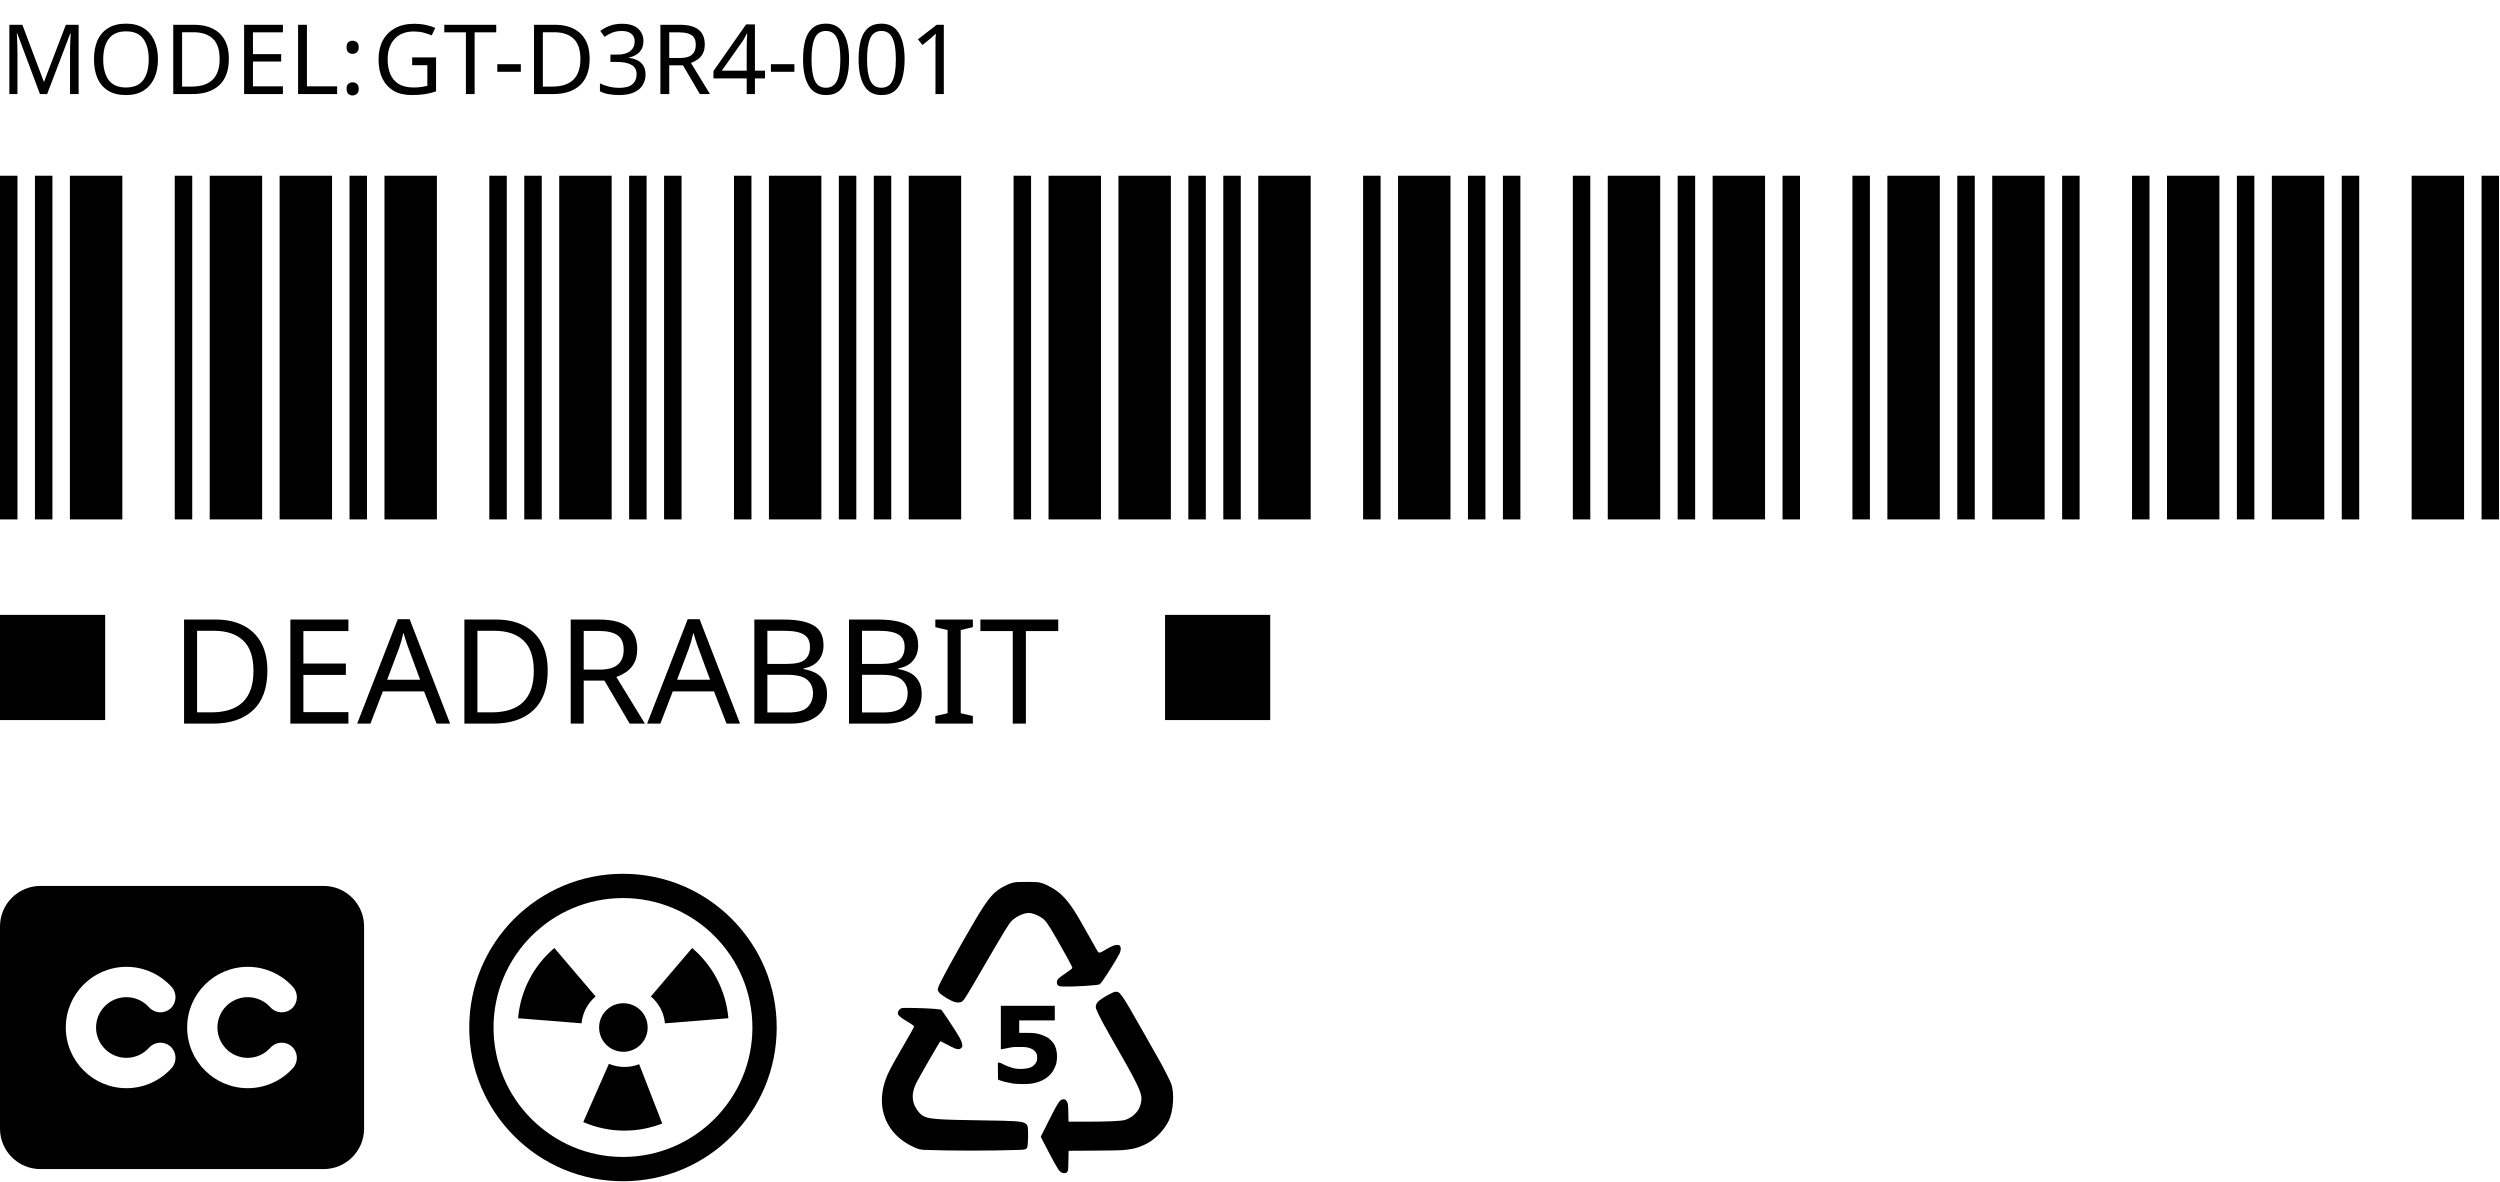
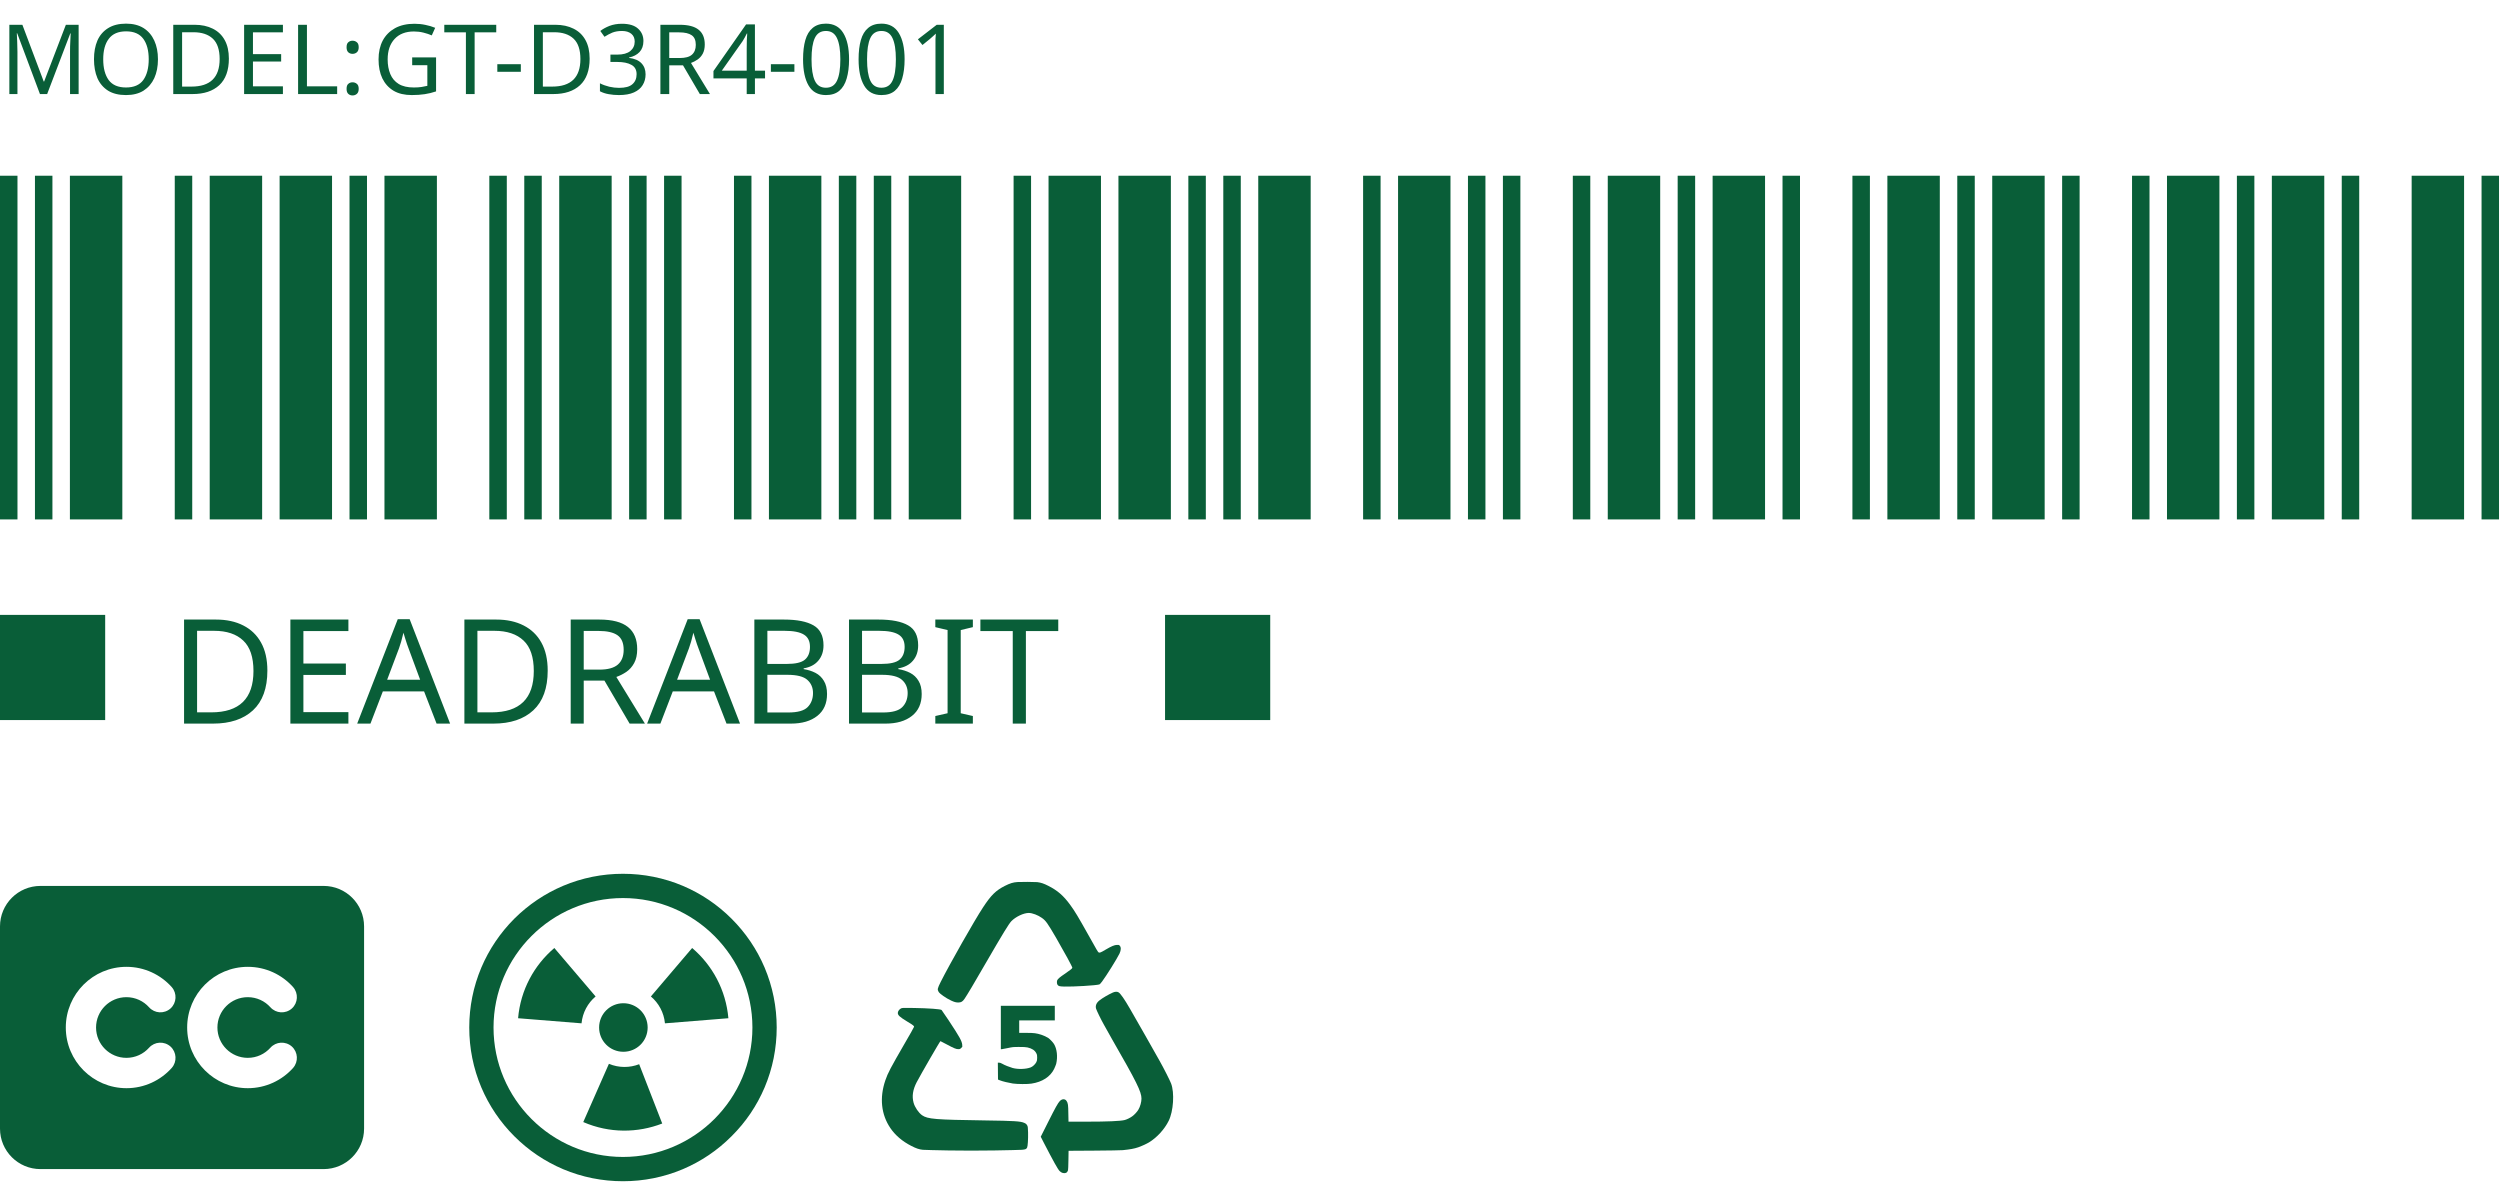
<svg xmlns="http://www.w3.org/2000/svg" width="309" height="146" viewBox="0 0 309 146" fill="none">
  <g opacity="1" transform="translate(0 0)  rotate(0 154.44 73)">
    <g opacity="1" transform="translate(0 0)  rotate(0 154.44 47)">
-       <path id="文本 1" fill-rule="evenodd" style="fill:#000000" transform="translate(0 21.72)  rotate(0 154.44 21.24)" opacity="1" d="M0 0L2.16 0L2.16 42.48L0 42.48L0 0ZM6.48 42.48L6.48 0L4.32 0L4.32 42.48L6.48 42.48ZM8.64 0L15.12 0L15.12 42.48L8.64 42.48L8.64 0ZM23.76 42.48L23.76 0L21.6 0L21.6 42.48L23.76 42.48ZM25.92 42.48L25.92 0L32.4 0L32.4 42.48L25.92 42.48ZM34.56 42.48L41.04 42.48L41.04 0L34.56 0L34.56 42.48ZM45.36 0L45.36 42.48L43.2 42.48L43.2 0L45.36 0ZM47.52 0L47.52 42.48L54 42.48L54 0L47.52 0ZM62.64 42.48L60.48 42.48L60.48 0L62.64 0L62.64 42.48ZM64.8 0L66.96 0L66.96 42.48L64.8 42.48L64.8 0ZM69.12 0L69.12 42.48L75.6 42.48L75.6 0L69.12 0ZM77.76 42.48L79.92 42.48L79.92 0L77.76 0L77.76 42.48ZM82.08 42.48L82.08 0L84.24 0L84.24 42.48L82.08 42.48ZM92.88 0L90.72 0L90.72 42.48L92.88 42.48L92.88 0ZM101.52 0L101.52 42.48L95.04 42.48L95.04 0L101.52 0ZM103.68 42.48L105.84 42.48L105.84 0L103.68 0L103.68 42.48ZM108 0L108 42.48L110.16 42.48L110.16 0L108 0ZM112.32 0L112.32 42.48L118.8 42.48L118.8 0L112.32 0ZM127.44 42.48L125.28 42.48L125.28 0L127.44 0L127.44 42.48ZM129.6 0L136.08 0L136.08 42.48L129.6 42.48L129.6 0ZM144.72 42.48L144.72 0L138.24 0L138.24 42.48L144.72 42.48ZM149.04 0L146.88 0L146.88 42.48L149.04 42.48L149.04 0ZM153.36 42.48L151.2 42.48L151.2 0L153.36 0L153.36 42.48ZM162 42.48L155.52 42.48L155.52 0L162 0L162 42.48ZM170.64 0L168.48 0L168.48 42.48L170.64 42.48L170.64 0ZM172.8 0L179.28 0L179.28 42.48L172.8 42.48L172.8 0ZM181.44 42.48L181.44 0L183.6 0L183.6 42.48L181.44 42.48ZM187.92 0L185.76 0L185.76 42.48L187.92 42.48L187.92 0ZM196.56 0L194.4 0L194.4 42.48L196.56 42.48L196.56 0ZM198.72 0L205.2 0L205.2 42.48L198.72 42.48L198.72 0ZM207.36 0L207.36 42.48L209.52 42.48L209.52 0L207.36 0ZM218.16 0L218.16 42.48L211.68 42.48L211.68 0L218.16 0ZM222.48 0L222.48 42.48L220.32 42.48L220.32 0L222.48 0ZM228.96 42.48L231.12 42.48L231.12 0L228.96 0L228.96 42.48ZM233.28 0L233.28 42.48L239.76 42.48L239.76 0L233.28 0ZM244.08 0L241.92 0L241.92 42.48L244.08 42.48L244.08 0ZM252.72 42.48L252.72 0L246.24 0L246.24 42.48L252.72 42.48ZM254.88 0L257.04 0L257.04 42.48L254.88 42.48L254.88 0ZM263.52 0L263.52 42.48L265.68 42.48L265.68 0L263.52 0ZM274.32 0L274.32 42.48L267.84 42.48L267.84 0L274.32 0ZM276.48 0L276.48 42.48L278.64 42.48L278.64 0L276.48 0ZM280.8 42.48L280.8 0L287.28 0L287.28 42.48L280.8 42.48ZM291.6 0L291.6 42.48L289.44 42.48L289.44 0L291.6 0ZM298.08 42.48L304.56 42.48L304.56 0L298.08 0L298.08 42.48ZM306.72 42.48L306.72 0L308.88 0L308.88 42.48L306.72 42.48Z" />
+       <path id="文本 1" fill-rule="evenodd" style="fill:#095E38" transform="translate(0 21.72)  rotate(0 154.44 21.24)" opacity="1" d="M0 0L2.16 0L2.16 42.48L0 42.48L0 0ZM6.48 42.48L6.48 0L4.32 0L4.32 42.48L6.48 42.48ZM8.64 0L15.12 0L15.12 42.48L8.64 42.48L8.64 0ZM23.76 42.48L23.76 0L21.6 0L21.6 42.48L23.76 42.48ZM25.92 42.48L25.92 0L32.4 0L32.4 42.48L25.92 42.48ZM34.56 42.48L41.04 42.48L41.04 0L34.56 0L34.56 42.48ZM45.36 0L45.36 42.48L43.2 42.48L43.2 0L45.36 0ZM47.52 0L47.52 42.48L54 42.48L54 0L47.52 0ZM62.64 42.48L60.48 42.48L60.48 0L62.64 0L62.64 42.48ZM64.8 0L66.96 0L66.96 42.48L64.8 42.48L64.8 0ZM69.12 0L69.12 42.48L75.6 42.48L75.6 0L69.12 0ZM77.76 42.48L79.92 42.48L79.92 0L77.76 0L77.76 42.48ZM82.08 42.48L82.08 0L84.24 0L84.24 42.48L82.08 42.48ZM92.88 0L90.72 0L90.72 42.48L92.88 42.48L92.88 0ZM101.52 0L101.52 42.48L95.04 42.48L95.04 0L101.52 0ZM103.68 42.48L105.84 42.48L105.84 0L103.68 0L103.68 42.48ZM108 0L108 42.48L110.16 42.48L110.16 0L108 0ZM112.32 0L112.32 42.48L118.8 42.48L118.8 0L112.32 0ZM127.44 42.48L125.28 42.48L125.28 0L127.44 0L127.44 42.48ZM129.6 0L136.08 0L136.08 42.48L129.6 42.48L129.6 0ZM144.72 42.48L144.72 0L138.24 0L138.24 42.48L144.72 42.48ZM149.04 0L146.88 0L146.88 42.48L149.04 42.48L149.04 0ZM153.36 42.48L151.2 42.48L151.2 0L153.36 0L153.36 42.48ZM162 42.48L155.52 42.48L155.52 0L162 0L162 42.48ZM170.64 0L168.48 0L168.48 42.48L170.64 42.48L170.64 0ZM172.8 0L179.28 0L179.28 42.48L172.8 42.48L172.8 0ZM181.44 42.48L181.44 0L183.6 0L183.6 42.48L181.44 42.48ZM187.92 0L185.76 0L185.76 42.48L187.92 42.48L187.92 0ZM196.56 0L194.4 0L194.4 42.48L196.56 42.48L196.56 0ZM198.72 0L205.2 0L205.2 42.48L198.72 42.48L198.72 0ZM207.36 0L207.36 42.48L209.52 42.48L209.52 0L207.36 0ZM218.16 0L218.16 42.48L211.68 42.48L211.68 0L218.16 0ZM222.48 0L222.48 42.48L220.32 42.48L220.32 0L222.48 0ZM228.96 42.48L231.12 42.48L231.12 0L228.96 0L228.96 42.48ZM233.28 0L233.28 42.48L239.76 42.48L239.76 0L233.28 0ZM244.08 0L241.92 0L241.92 42.48L244.08 42.48L244.08 0ZM252.72 42.48L252.72 0L246.24 0L246.24 42.48L252.72 42.48ZM254.88 0L257.04 0L257.04 42.48L254.88 42.48L254.88 0ZM263.52 0L263.52 42.48L265.68 42.48L265.68 0L263.52 0ZM274.32 0L274.32 42.48L267.84 42.48L267.84 0L274.32 0ZM276.48 0L276.48 42.48L278.64 42.48L278.64 0L276.48 0ZM280.8 42.48L280.8 0L287.28 0L287.28 42.48L280.8 42.48ZM291.6 0L291.6 42.48L289.44 42.48L289.44 0L291.6 0ZM298.08 42.48L304.56 42.48L304.56 0L298.08 0L298.08 42.48ZM306.72 42.48L306.72 0L308.88 0L308.88 42.48L306.72 42.48Z" />
      <g opacity="1" transform="translate(0 0)  rotate(0 65.5 7.5)">
        <text>
-           <tspan x="0" y="11.625" font-size="12" line-height="0" fill="#000000" opacity="1" font-family="Inter-Medium" letter-spacing="0">MODEL:</tspan>
-           <tspan x="46.053" y="11.625" font-size="12" line-height="0" fill="#000000" opacity="1" font-family="Inter-Medium" letter-spacing="0"> GT-D3R4-001</tspan>
+           <tspan x="0" y="11.625" font-size="12" line-height="0" fill="#095E38" opacity="1" font-family="Inter-Medium" letter-spacing="0">MODEL:</tspan>
+           <tspan x="46.053" y="11.625" font-size="12" line-height="0" fill="#095E38" opacity="1" font-family="Inter-Medium" letter-spacing="0"> GT-D3R4-001</tspan>
        </text>
      </g>
-       <path id="矩形 1" fill-rule="evenodd" style="fill:#000000" transform="translate(144 76)  rotate(0 6.5 6.5)" opacity="1" d="M0,13L13,13L13,0L0,0L0,13Z " />
-       <path id="矩形 1" fill-rule="evenodd" style="fill:#000000" transform="translate(0 76)  rotate(0 6.5 6.5)" opacity="1" d="M0,13L13,13L13,0L0,0L0,13Z " />
+       <path id="矩形 1" fill-rule="evenodd" style="fill:#095E38" transform="translate(144 76)  rotate(0 6.5 6.5)" opacity="1" d="M0,13L13,13L13,0L0,0L0,13Z " />
+       <path id="矩形 1" fill-rule="evenodd" style="fill:#095E38" transform="translate(0 76)  rotate(0 6.5 6.5)" opacity="1" d="M0,13L13,13L13,0L0,0L0,13Z " />
      <g opacity="1" transform="translate(21 72)  rotate(0 58 11)">
        <text>
-           <tspan x="0" y="17.438" font-size="18" line-height="0" fill="#000000" opacity="1" font-family="Inter-SemiBold" letter-spacing="0">DEADRABBIT</tspan>
+           <tspan x="0" y="17.438" font-size="18" line-height="0" fill="#095E38" opacity="1" font-family="Inter-SemiBold" letter-spacing="0">DEADRABBIT</tspan>
        </text>
      </g>
    </g>
    <g opacity="1" transform="translate(58 108)  rotate(0 19 19)">
-       <path id="分组 1" fill-rule="evenodd" style="fill:#000000" transform="translate(0 0)  rotate(0 19 19)" opacity="1" d="M19 38C21.56 38 24.05 37.5 26.4 36.51C28.66 35.55 30.69 34.18 32.43 32.43C34.18 30.69 35.55 28.66 36.51 26.4C37.5 24.05 38 21.56 38 19C38 16.44 37.5 13.95 36.51 11.6C35.55 9.34 34.18 7.31 32.43 5.56C30.69 3.82 28.66 2.45 26.4 1.49C24.05 0.5 21.56 0 19 0C16.44 0 13.95 0.5 11.6 1.49C9.34 2.45 7.31 3.82 5.56 5.56C3.82 7.31 2.45 9.34 1.49 11.6C0.5 13.95 0 16.44 0 19C0 21.56 0.5 24.05 1.49 26.4C2.45 28.66 3.82 30.69 5.56 32.43C7.31 34.18 9.34 35.55 11.6 36.51C13.95 37.5 16.44 38 19 38Z M3 19C3 27.82 10.18 34.999 19 34.999C27.82 34.999 34.999 27.82 34.999 19C34.999 10.18 27.82 3 19 3C10.18 3 3 10.18 3 19Z " />
-       <path id="路径 3" fill-rule="evenodd" style="fill:#000000" transform="translate(16.04971 15.99971)  rotate(0 3.000039 3.000039)" opacity="1" d="M3,6C4.66,6 6,4.66 6,3C6,1.34 4.66,0 3,0C1.34,0 0,1.34 0,3C0,4.66 1.34,6 3,6Z " />
-       <path id="分组 2" fill-rule="evenodd" style="fill:#000000" transform="translate(6.037079 9.173121)  rotate(0 12.99517 11.28574)" opacity="1" d="M0 8.68L7.84 9.31C7.97 7.97 8.62 6.8 9.58 5.99L4.48 -8.88178e-16C1.99 2.12 0.3 5.17 0 8.68Z M16.412 5.99C17.372 6.8 18.022 7.97 18.152 9.31L25.992 8.68C25.682 5.17 24.002 2.12 21.512 -8.88178e-16L16.412 5.99Z M14.964 14.364C13.804 14.814 12.464 14.834 11.224 14.314L8.054 21.514C11.284 22.914 14.774 22.874 17.814 21.694L14.964 14.364Z " />
+       <path id="分组 1" fill-rule="evenodd" style="fill:#095E38" transform="translate(0 0)  rotate(0 19 19)" opacity="1" d="M19 38C21.56 38 24.05 37.5 26.4 36.51C28.66 35.55 30.69 34.18 32.43 32.43C34.18 30.69 35.55 28.66 36.51 26.4C37.5 24.05 38 21.56 38 19C38 16.44 37.5 13.95 36.51 11.6C35.55 9.34 34.18 7.31 32.43 5.56C30.69 3.82 28.66 2.45 26.4 1.49C24.05 0.5 21.56 0 19 0C16.44 0 13.95 0.5 11.6 1.49C9.34 2.45 7.31 3.82 5.56 5.56C3.82 7.31 2.45 9.34 1.49 11.6C0.5 13.95 0 16.44 0 19C0 21.56 0.5 24.05 1.49 26.4C2.45 28.66 3.82 30.69 5.56 32.43C7.31 34.18 9.34 35.55 11.6 36.51C13.95 37.5 16.44 38 19 38Z M3 19C3 27.82 10.18 34.999 19 34.999C27.82 34.999 34.999 27.82 34.999 19C34.999 10.18 27.82 3 19 3C10.18 3 3 10.18 3 19Z " />
+       <path id="路径 3" fill-rule="evenodd" style="fill:#095E38" transform="translate(16.04971 15.99971)  rotate(0 3.000039 3.000039)" opacity="1" d="M3,6C4.66,6 6,4.66 6,3C6,1.34 4.66,0 3,0C1.34,0 0,1.34 0,3C0,4.66 1.34,6 3,6Z " />
+       <path id="分组 2" fill-rule="evenodd" style="fill:#095E38" transform="translate(6.037079 9.173121)  rotate(0 12.99517 11.28574)" opacity="1" d="M0 8.68L7.84 9.31C7.97 7.97 8.62 6.8 9.58 5.99L4.48 -8.88178e-16C1.99 2.12 0.3 5.17 0 8.68Z M16.412 5.99C17.372 6.8 18.022 7.97 18.152 9.31L25.992 8.68C25.682 5.17 24.002 2.12 21.512 -8.88178e-16L16.412 5.99Z M14.964 14.364C13.804 14.814 12.464 14.834 11.224 14.314L8.054 21.514C11.284 22.914 14.774 22.874 17.814 21.694L14.964 14.364Z " />
    </g>
    <g opacity="1" transform="translate(109 109)  rotate(0 18 18)">
-       <path id="路径 1" fill-rule="evenodd" style="fill:#000000" transform="translate(6.911684 0)  rotate(0 11.30882 7.453395)" opacity="1" d="M20.31,12.31C20.86,11.57 22.15,9.5 22.46,8.86C22.66,8.44 22.67,8.07 22.48,7.88C22.4,7.79 22.35,7.78 22.15,7.79C21.85,7.79 21.45,7.96 20.77,8.36C20.14,8.74 20,8.79 19.88,8.72C19.78,8.65 19.71,8.53 18.57,6.49C17.33,4.28 16.95,3.64 16.35,2.82C15.53,1.7 14.79,1.06 13.66,0.49C13.1,0.2 12.75,0.09 12.29,0.03C11.97,0 10.26,-0.01 9.84,0.02C9.3,0.06 8.94,0.17 8.28,0.5C7.18,1.06 6.59,1.63 5.6,3.14C4.53,4.76 1.47,10.16 0.36,12.36C-0.05,13.19 -0.07,13.29 0.1,13.59C0.25,13.84 0.99,14.36 1.65,14.67C2.04,14.85 2.24,14.91 2.55,14.91C2.9,14.9 3.06,14.8 3.3,14.46C3.64,13.96 4.47,12.57 5.95,10C8.1,6.29 8.78,5.19 9.09,4.86C9.62,4.31 10.61,3.84 11.24,3.84C11.68,3.84 12.39,4.11 12.86,4.45C13.36,4.8 13.56,5.1 14.62,6.91C15.7,8.78 16.63,10.49 16.63,10.62C16.63,10.7 16.3,10.96 15.66,11.39C15.11,11.76 14.86,11.97 14.77,12.14C14.7,12.27 14.71,12.56 14.78,12.69C14.9,12.89 15.02,12.92 15.62,12.94C16.75,12.97 19.57,12.8 19.95,12.68C20.03,12.66 20.13,12.55 20.31,12.31Z " />
-       <path id="路径 2" fill-rule="evenodd" style="fill:#000000" transform="translate(19.63669 13.57872)  rotate(0 8.181653 11.21064)" opacity="1" d="M7.81,4.08C7.97,4.37 8.43,5.18 8.83,5.9C11.86,11.17 12.45,12.37 12.45,13.21C12.45,13.62 12.29,14.21 12.07,14.57C11.91,14.85 11.57,15.21 11.29,15.41C11.03,15.6 10.61,15.8 10.36,15.86C9.83,15.99 8.27,16.06 5.6,16.06L3.43,16.06L3.41,15.06C3.4,13.99 3.37,13.77 3.19,13.5C3,13.21 2.63,13.22 2.35,13.52C2.11,13.78 1.83,14.28 0.88,16.17L0,17.92L0.34,18.59C1.57,20.97 2.11,21.94 2.33,22.16C2.57,22.41 2.89,22.49 3.15,22.37C3.26,22.31 3.3,22.25 3.37,22.07C3.39,22.03 3.41,21.47 3.42,20.83L3.44,19.66L6.58,19.64C8.44,19.63 9.89,19.6 10.14,19.58C11.03,19.49 11.54,19.4 12.04,19.23C12.36,19.13 13.1,18.79 13.38,18.62C14.35,18.03 15.3,17 15.81,15.96C16.4,14.78 16.55,12.48 16.11,11.34C15.95,10.93 15.23,9.5 14.7,8.56C14.18,7.63 11.57,3.02 11.02,2.09C10.34,0.91 9.86,0.22 9.61,0.07C9.45,-0.03 9.18,-0.02 8.91,0.1C8.39,0.33 7.62,0.78 7.27,1.06C6.88,1.36 6.74,1.71 6.83,2.07C6.89,2.29 7.44,3.43 7.81,4.08Z " />
-       <path id="路径 3" fill-rule="evenodd" style="fill:#000000" transform="translate(14.33357 15.31384)  rotate(0 3.65761 4.837225)" opacity="1" d="M0.37,2.68L0.37,5.37L0.47,5.37C0.52,5.37 0.86,5.3 1.21,5.23C1.83,5.1 1.88,5.09 2.6,5.09C3.2,5.09 3.42,5.1 3.67,5.15C4.23,5.28 4.58,5.51 4.76,5.88C4.85,6.06 4.86,6.13 4.86,6.42C4.86,6.71 4.84,6.79 4.76,6.96C4.62,7.23 4.32,7.52 4.05,7.62C3.47,7.84 2.5,7.87 1.83,7.69C1.43,7.57 0.85,7.35 0.53,7.16C0.37,7.07 0.25,7.03 0.15,7.03L0,7.03L0.01,8.07L0.02,9.12L0.24,9.21C0.55,9.34 1.35,9.53 1.86,9.61C2.41,9.69 3.69,9.7 4.16,9.62C5.49,9.42 6.49,8.77 6.96,7.8C7.06,7.59 7.17,7.31 7.21,7.18C7.42,6.31 7.31,5.31 6.93,4.71C6.78,4.48 6.44,4.13 6.25,3.99C6.04,3.85 5.66,3.67 5.37,3.58C4.76,3.39 4.49,3.35 3.53,3.35L2.64,3.35L2.64,2.58L2.64,1.81L4.84,1.81L7.04,1.81L7.04,0.91L7.04,0L3.7,0L0.37,0L0.37,2.68Z " />
-       <path id="路径 4" fill-rule="evenodd" style="fill:#000000" transform="translate(0 15.5752)  rotate(0 9.035283 8.821655)" opacity="1" d="M3.62,17.05C4.23,17.37 4.63,17.5 5.07,17.54C5.27,17.56 6.69,17.59 8.21,17.62C10.41,17.65 11.59,17.65 13.93,17.62C15.55,17.59 17.07,17.56 17.3,17.54C17.75,17.5 17.85,17.46 17.95,17.27C18.03,17.11 18.09,16.25 18.07,15.39C18.05,14.79 18.04,14.69 17.98,14.56C17.88,14.37 17.8,14.3 17.59,14.21C17.15,14.01 16.36,13.96 12.79,13.91C6.56,13.82 5.67,13.75 4.97,13.27C4.54,12.97 4.08,12.29 3.92,11.73C3.7,10.93 3.82,10.12 4.3,9.19C4.81,8.22 7.18,4.11 7.24,4.11C7.25,4.11 7.59,4.28 7.99,4.5C8.92,5 9.18,5.1 9.44,5.1C9.63,5.1 9.66,5.09 9.8,4.96L9.94,4.81L9.93,4.55C9.89,4.1 9.59,3.56 8.26,1.55C7.8,0.87 7.41,0.29 7.38,0.26C7.27,0.15 5.8,0.04 3.94,0.01C2.51,-0.01 2.51,-0.01 2.34,0.08C2.15,0.18 1.97,0.43 1.97,0.62C1.97,0.91 2.2,1.12 3.12,1.68C3.45,1.87 3.78,2.09 3.86,2.16C3.99,2.27 4,2.28 3.95,2.39C3.87,2.57 3.56,3.12 2.84,4.36C1.06,7.44 0.74,8.04 0.43,8.95C-0.31,11.12 -0.09,13.19 1.06,14.87C1.66,15.75 2.54,16.5 3.62,17.05Z " />
+       <path id="路径 1" fill-rule="evenodd" style="fill:#095E38" transform="translate(6.911684 0)  rotate(0 11.30882 7.453395)" opacity="1" d="M20.31,12.31C20.86,11.57 22.15,9.5 22.46,8.86C22.66,8.44 22.67,8.07 22.48,7.88C22.4,7.79 22.35,7.78 22.15,7.79C21.85,7.79 21.45,7.96 20.77,8.36C20.14,8.74 20,8.79 19.88,8.72C19.78,8.65 19.71,8.53 18.57,6.49C17.33,4.28 16.95,3.64 16.35,2.82C15.53,1.7 14.79,1.06 13.66,0.49C13.1,0.2 12.75,0.09 12.29,0.03C11.97,0 10.26,-0.01 9.84,0.02C9.3,0.06 8.94,0.17 8.28,0.5C7.18,1.06 6.59,1.63 5.6,3.14C4.53,4.76 1.47,10.16 0.36,12.36C-0.05,13.19 -0.07,13.29 0.1,13.59C0.25,13.84 0.99,14.36 1.65,14.67C2.04,14.85 2.24,14.91 2.55,14.91C2.9,14.9 3.06,14.8 3.3,14.46C3.64,13.96 4.47,12.57 5.95,10C8.1,6.29 8.78,5.19 9.09,4.86C9.62,4.31 10.61,3.84 11.24,3.84C11.68,3.84 12.39,4.11 12.86,4.45C13.36,4.8 13.56,5.1 14.62,6.91C15.7,8.78 16.63,10.49 16.63,10.62C16.63,10.7 16.3,10.96 15.66,11.39C15.11,11.76 14.86,11.97 14.77,12.14C14.7,12.27 14.71,12.56 14.78,12.69C14.9,12.89 15.02,12.92 15.62,12.94C16.75,12.97 19.57,12.8 19.95,12.68C20.03,12.66 20.13,12.55 20.31,12.31Z " />
+       <path id="路径 2" fill-rule="evenodd" style="fill:#095E38" transform="translate(19.63669 13.57872)  rotate(0 8.181653 11.21064)" opacity="1" d="M7.81,4.08C7.97,4.37 8.43,5.18 8.83,5.9C11.86,11.17 12.45,12.37 12.45,13.21C12.45,13.62 12.29,14.21 12.07,14.57C11.91,14.85 11.57,15.21 11.29,15.41C11.03,15.6 10.61,15.8 10.36,15.86C9.83,15.99 8.27,16.06 5.6,16.06L3.43,16.06L3.41,15.06C3.4,13.99 3.37,13.77 3.19,13.5C3,13.21 2.63,13.22 2.35,13.52C2.11,13.78 1.83,14.28 0.88,16.17L0,17.92L0.34,18.59C1.57,20.97 2.11,21.94 2.33,22.16C2.57,22.41 2.89,22.49 3.15,22.37C3.26,22.31 3.3,22.25 3.37,22.07C3.39,22.03 3.41,21.47 3.42,20.83L3.44,19.66L6.58,19.64C8.44,19.63 9.89,19.6 10.14,19.58C11.03,19.49 11.54,19.4 12.04,19.23C12.36,19.13 13.1,18.79 13.38,18.62C14.35,18.03 15.3,17 15.81,15.96C16.4,14.78 16.55,12.48 16.11,11.34C15.95,10.93 15.23,9.5 14.7,8.56C14.18,7.63 11.57,3.02 11.02,2.09C10.34,0.91 9.86,0.22 9.61,0.07C9.45,-0.03 9.18,-0.02 8.91,0.1C8.39,0.33 7.62,0.78 7.27,1.06C6.88,1.36 6.74,1.71 6.83,2.07C6.89,2.29 7.44,3.43 7.81,4.08Z " />
+       <path id="路径 3" fill-rule="evenodd" style="fill:#095E38" transform="translate(14.33357 15.31384)  rotate(0 3.65761 4.837225)" opacity="1" d="M0.37,2.68L0.37,5.37L0.47,5.37C0.52,5.37 0.86,5.3 1.21,5.23C1.83,5.1 1.88,5.09 2.6,5.09C3.2,5.09 3.42,5.1 3.67,5.15C4.23,5.28 4.58,5.51 4.76,5.88C4.85,6.06 4.86,6.13 4.86,6.42C4.86,6.71 4.84,6.79 4.76,6.96C4.62,7.23 4.32,7.52 4.05,7.62C3.47,7.84 2.5,7.87 1.83,7.69C1.43,7.57 0.85,7.35 0.53,7.16C0.37,7.07 0.25,7.03 0.15,7.03L0,7.03L0.01,8.07L0.02,9.12L0.24,9.21C0.55,9.34 1.35,9.53 1.86,9.61C2.41,9.69 3.69,9.7 4.16,9.62C5.49,9.42 6.49,8.77 6.96,7.8C7.06,7.59 7.17,7.31 7.21,7.18C7.42,6.31 7.31,5.31 6.93,4.71C6.78,4.48 6.44,4.13 6.25,3.99C6.04,3.85 5.66,3.67 5.37,3.58C4.76,3.39 4.49,3.35 3.53,3.35L2.64,3.35L2.64,2.58L2.64,1.81L4.84,1.81L7.04,1.81L7.04,0.91L7.04,0L3.7,0L0.37,0L0.37,2.68Z " />
+       <path id="路径 4" fill-rule="evenodd" style="fill:#095E38" transform="translate(0 15.5752)  rotate(0 9.035283 8.821655)" opacity="1" d="M3.62,17.05C4.23,17.37 4.63,17.5 5.07,17.54C5.27,17.56 6.69,17.59 8.21,17.62C10.41,17.65 11.59,17.65 13.93,17.62C15.55,17.59 17.07,17.56 17.3,17.54C17.75,17.5 17.85,17.46 17.95,17.27C18.03,17.11 18.09,16.25 18.07,15.39C18.05,14.79 18.04,14.69 17.98,14.56C17.88,14.37 17.8,14.3 17.59,14.21C17.15,14.01 16.36,13.96 12.79,13.91C6.56,13.82 5.67,13.75 4.97,13.27C4.54,12.97 4.08,12.29 3.92,11.73C3.7,10.93 3.82,10.12 4.3,9.19C4.81,8.22 7.18,4.11 7.24,4.11C7.25,4.11 7.59,4.28 7.99,4.5C8.92,5 9.18,5.1 9.44,5.1C9.63,5.1 9.66,5.09 9.8,4.96L9.94,4.81L9.93,4.55C9.89,4.1 9.59,3.56 8.26,1.55C7.8,0.87 7.41,0.29 7.38,0.26C7.27,0.15 5.8,0.04 3.94,0.01C2.51,-0.01 2.51,-0.01 2.34,0.08C2.15,0.18 1.97,0.43 1.97,0.62C1.97,0.91 2.2,1.12 3.12,1.68C3.45,1.87 3.78,2.09 3.86,2.16C3.99,2.27 4,2.28 3.95,2.39C3.87,2.57 3.56,3.12 2.84,4.36C1.06,7.44 0.74,8.04 0.43,8.95C-0.31,11.12 -0.09,13.19 1.06,14.87C1.66,15.75 2.54,16.5 3.62,17.05Z " />
    </g>
-     <path id="分组 1" fill-rule="evenodd" style="fill:#000000" transform="translate(0 109.5)  rotate(0 22.5 17.5)" opacity="1" d="M0 30C0 32.76 2.24 35 5 35L40 35C42.76 35 45 32.76 45 30L45 5C45 2.24 42.76 0 40 0L5 0C2.24 0 0 2.24 0 5L0 30Z M18.423 15C19.113 15.77 20.293 15.84 21.073 15.15C21.843 14.46 21.903 13.27 21.223 12.5C19.853 10.97 17.853 10 15.633 10C11.493 10 8.133 13.36 8.133 17.5C8.133 21.64 11.493 25 15.633 25C17.853 25 19.853 24.03 21.223 22.5C21.903 21.73 21.843 20.55 21.073 19.85C20.293 19.16 19.113 19.23 18.423 20C17.733 20.77 16.733 21.25 15.623 21.25C13.553 21.25 11.873 19.57 11.873 17.5C11.873 15.43 13.553 13.75 15.623 13.75C16.733 13.75 17.733 14.23 18.423 15Z M33.423 15C34.113 15.77 35.293 15.84 36.073 15.15C36.843 14.46 36.903 13.27 36.223 12.5C34.853 10.97 32.853 10 30.633 10C26.493 10 23.133 13.36 23.133 17.5C23.133 21.64 26.493 25 30.633 25C32.853 25 34.853 24.03 36.223 22.5C36.903 21.73 36.843 20.55 36.073 19.85C35.293 19.16 34.113 19.23 33.423 20C32.733 20.77 31.733 21.25 30.623 21.25C28.553 21.25 26.873 19.57 26.873 17.5C26.873 15.43 28.553 13.75 30.623 13.75C31.733 13.75 32.733 14.23 33.423 15Z " />
+     <path id="分组 1" fill-rule="evenodd" style="fill:#095E38" transform="translate(0 109.5)  rotate(0 22.5 17.5)" opacity="1" d="M0 30C0 32.76 2.24 35 5 35L40 35C42.76 35 45 32.76 45 30L45 5C45 2.24 42.76 0 40 0L5 0C2.24 0 0 2.24 0 5L0 30Z M18.423 15C19.113 15.77 20.293 15.84 21.073 15.15C21.843 14.46 21.903 13.27 21.223 12.5C19.853 10.97 17.853 10 15.633 10C11.493 10 8.133 13.36 8.133 17.5C8.133 21.64 11.493 25 15.633 25C17.853 25 19.853 24.03 21.223 22.5C21.903 21.73 21.843 20.55 21.073 19.85C20.293 19.16 19.113 19.23 18.423 20C17.733 20.77 16.733 21.25 15.623 21.25C13.553 21.25 11.873 19.57 11.873 17.5C11.873 15.43 13.553 13.75 15.623 13.75C16.733 13.75 17.733 14.23 18.423 15Z M33.423 15C34.113 15.77 35.293 15.84 36.073 15.15C36.843 14.46 36.903 13.27 36.223 12.5C34.853 10.97 32.853 10 30.633 10C26.493 10 23.133 13.36 23.133 17.5C23.133 21.64 26.493 25 30.633 25C32.853 25 34.853 24.03 36.223 22.5C36.903 21.73 36.843 20.55 36.073 19.85C35.293 19.16 34.113 19.23 33.423 20C32.733 20.77 31.733 21.25 30.623 21.25C28.553 21.25 26.873 19.57 26.873 17.5C26.873 15.43 28.553 13.75 30.623 13.75C31.733 13.75 32.733 14.23 33.423 15Z " />
  </g>
</svg>
